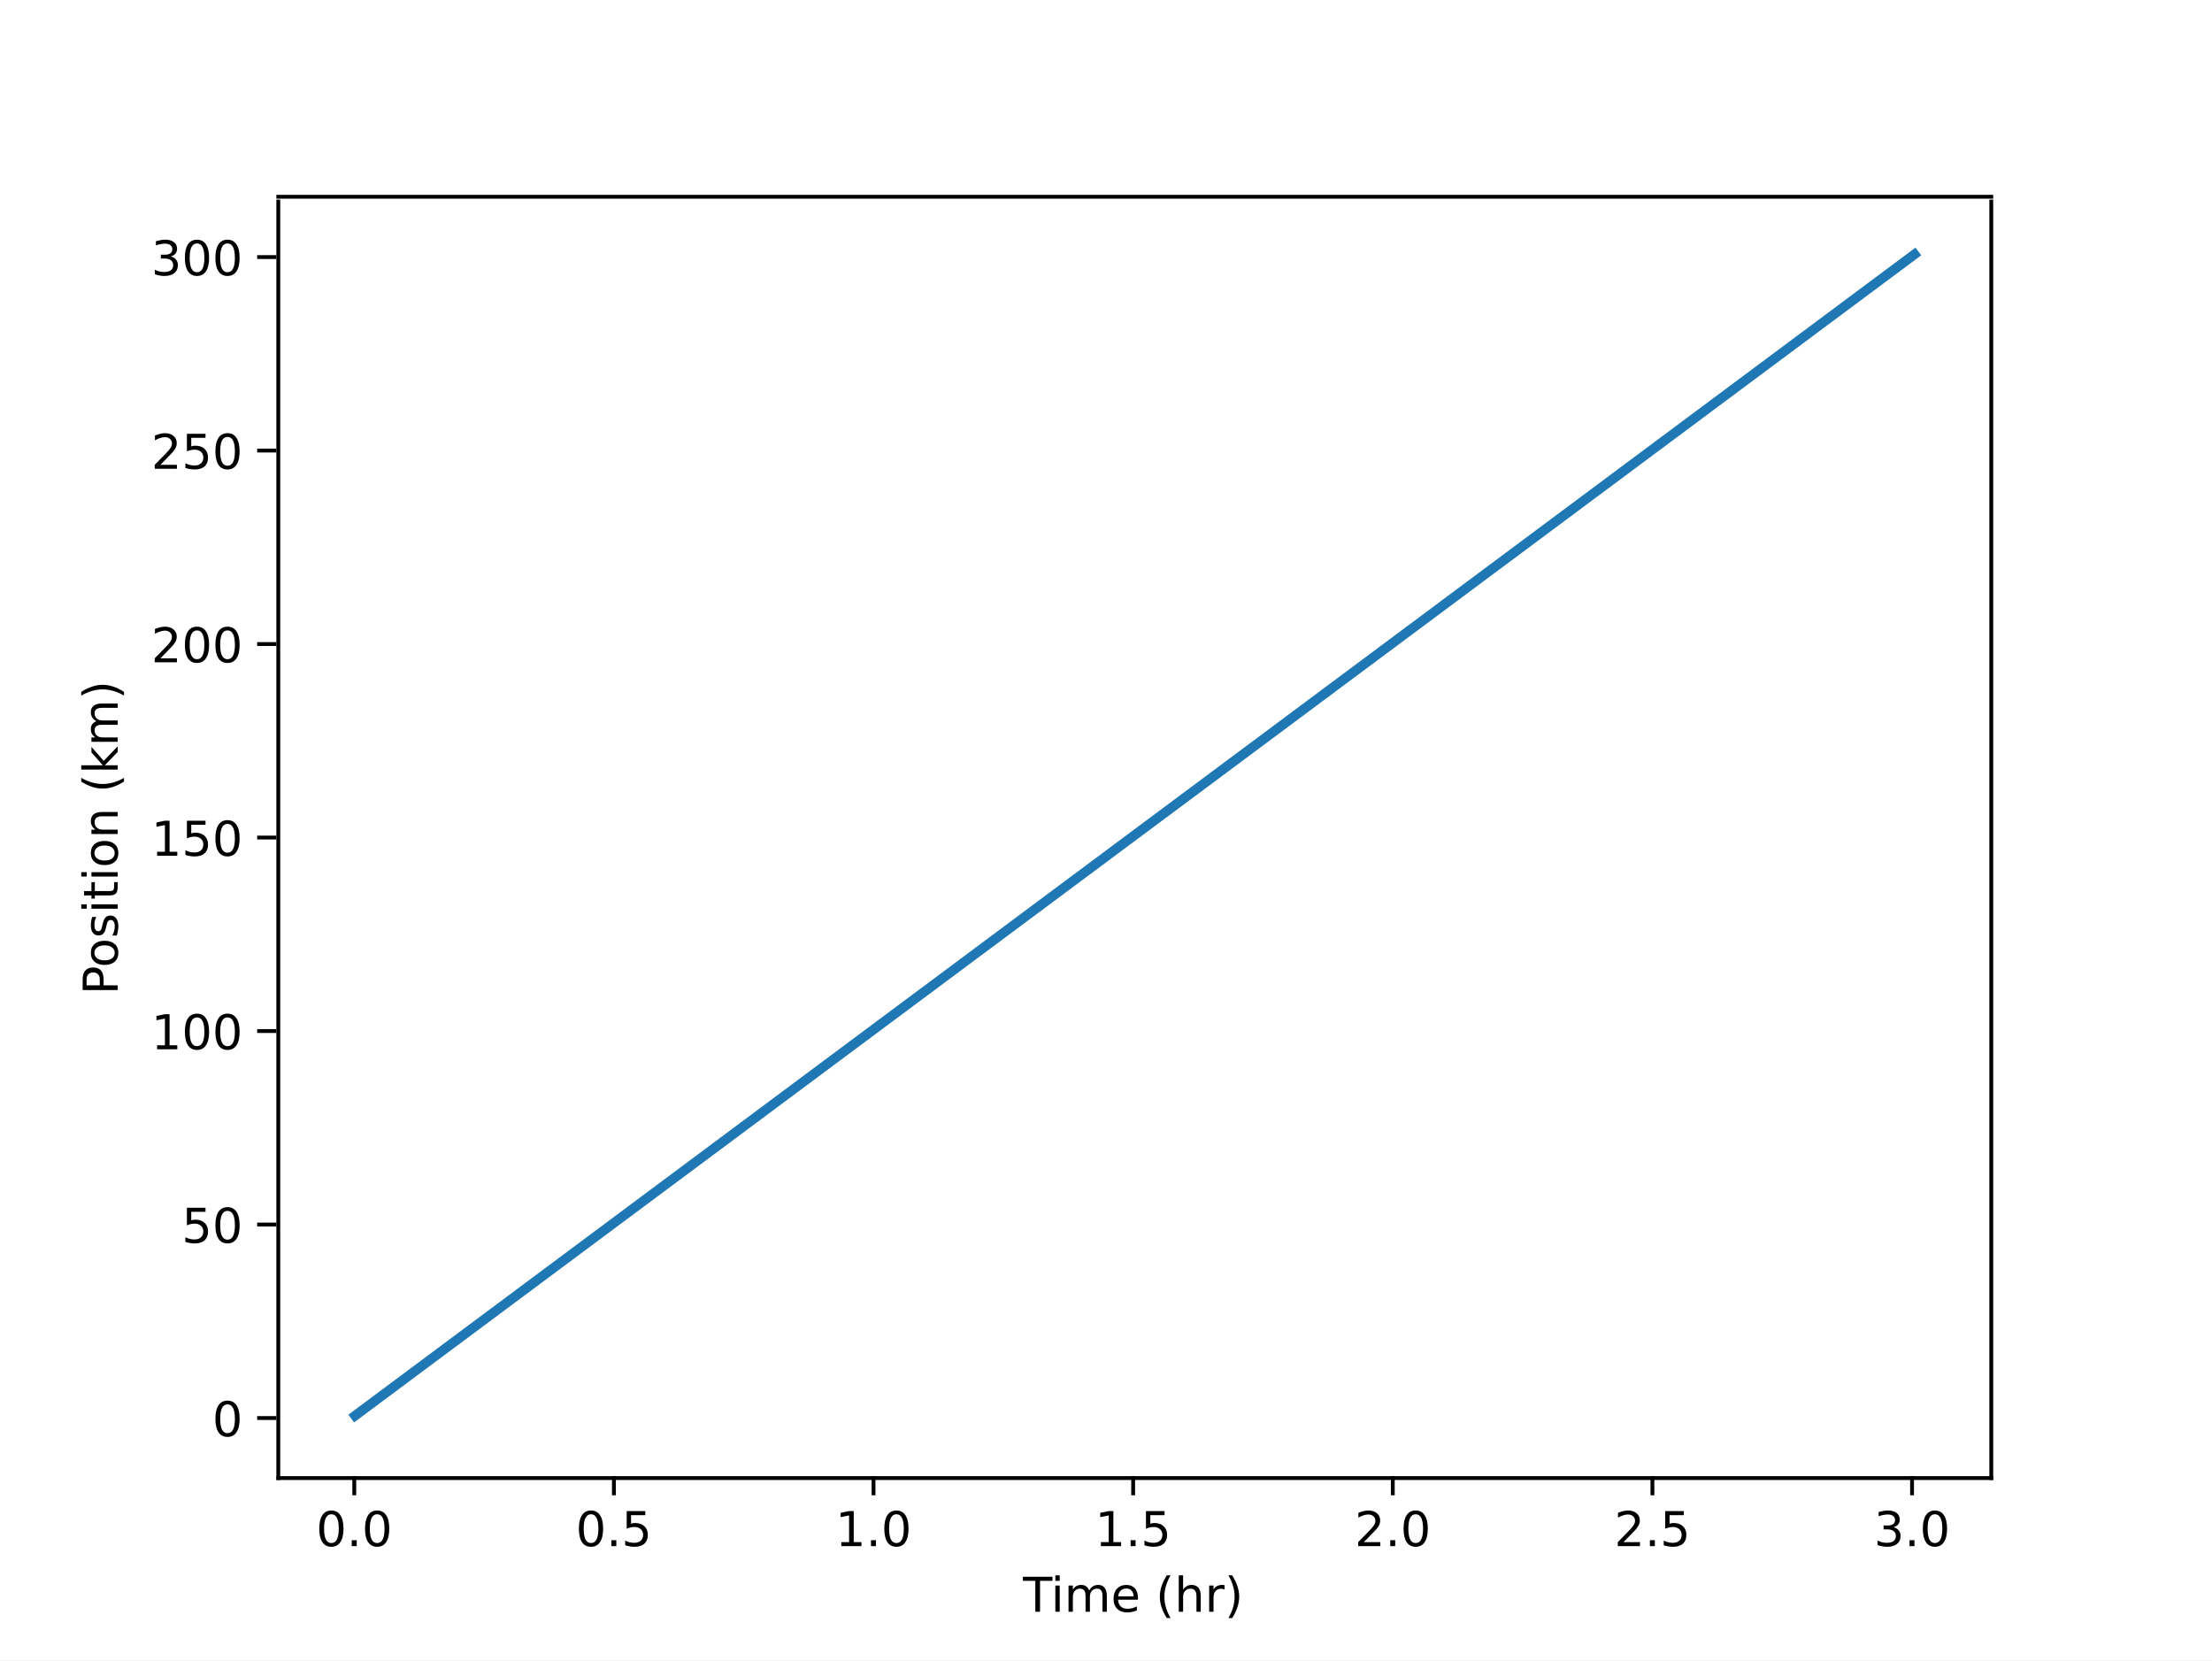
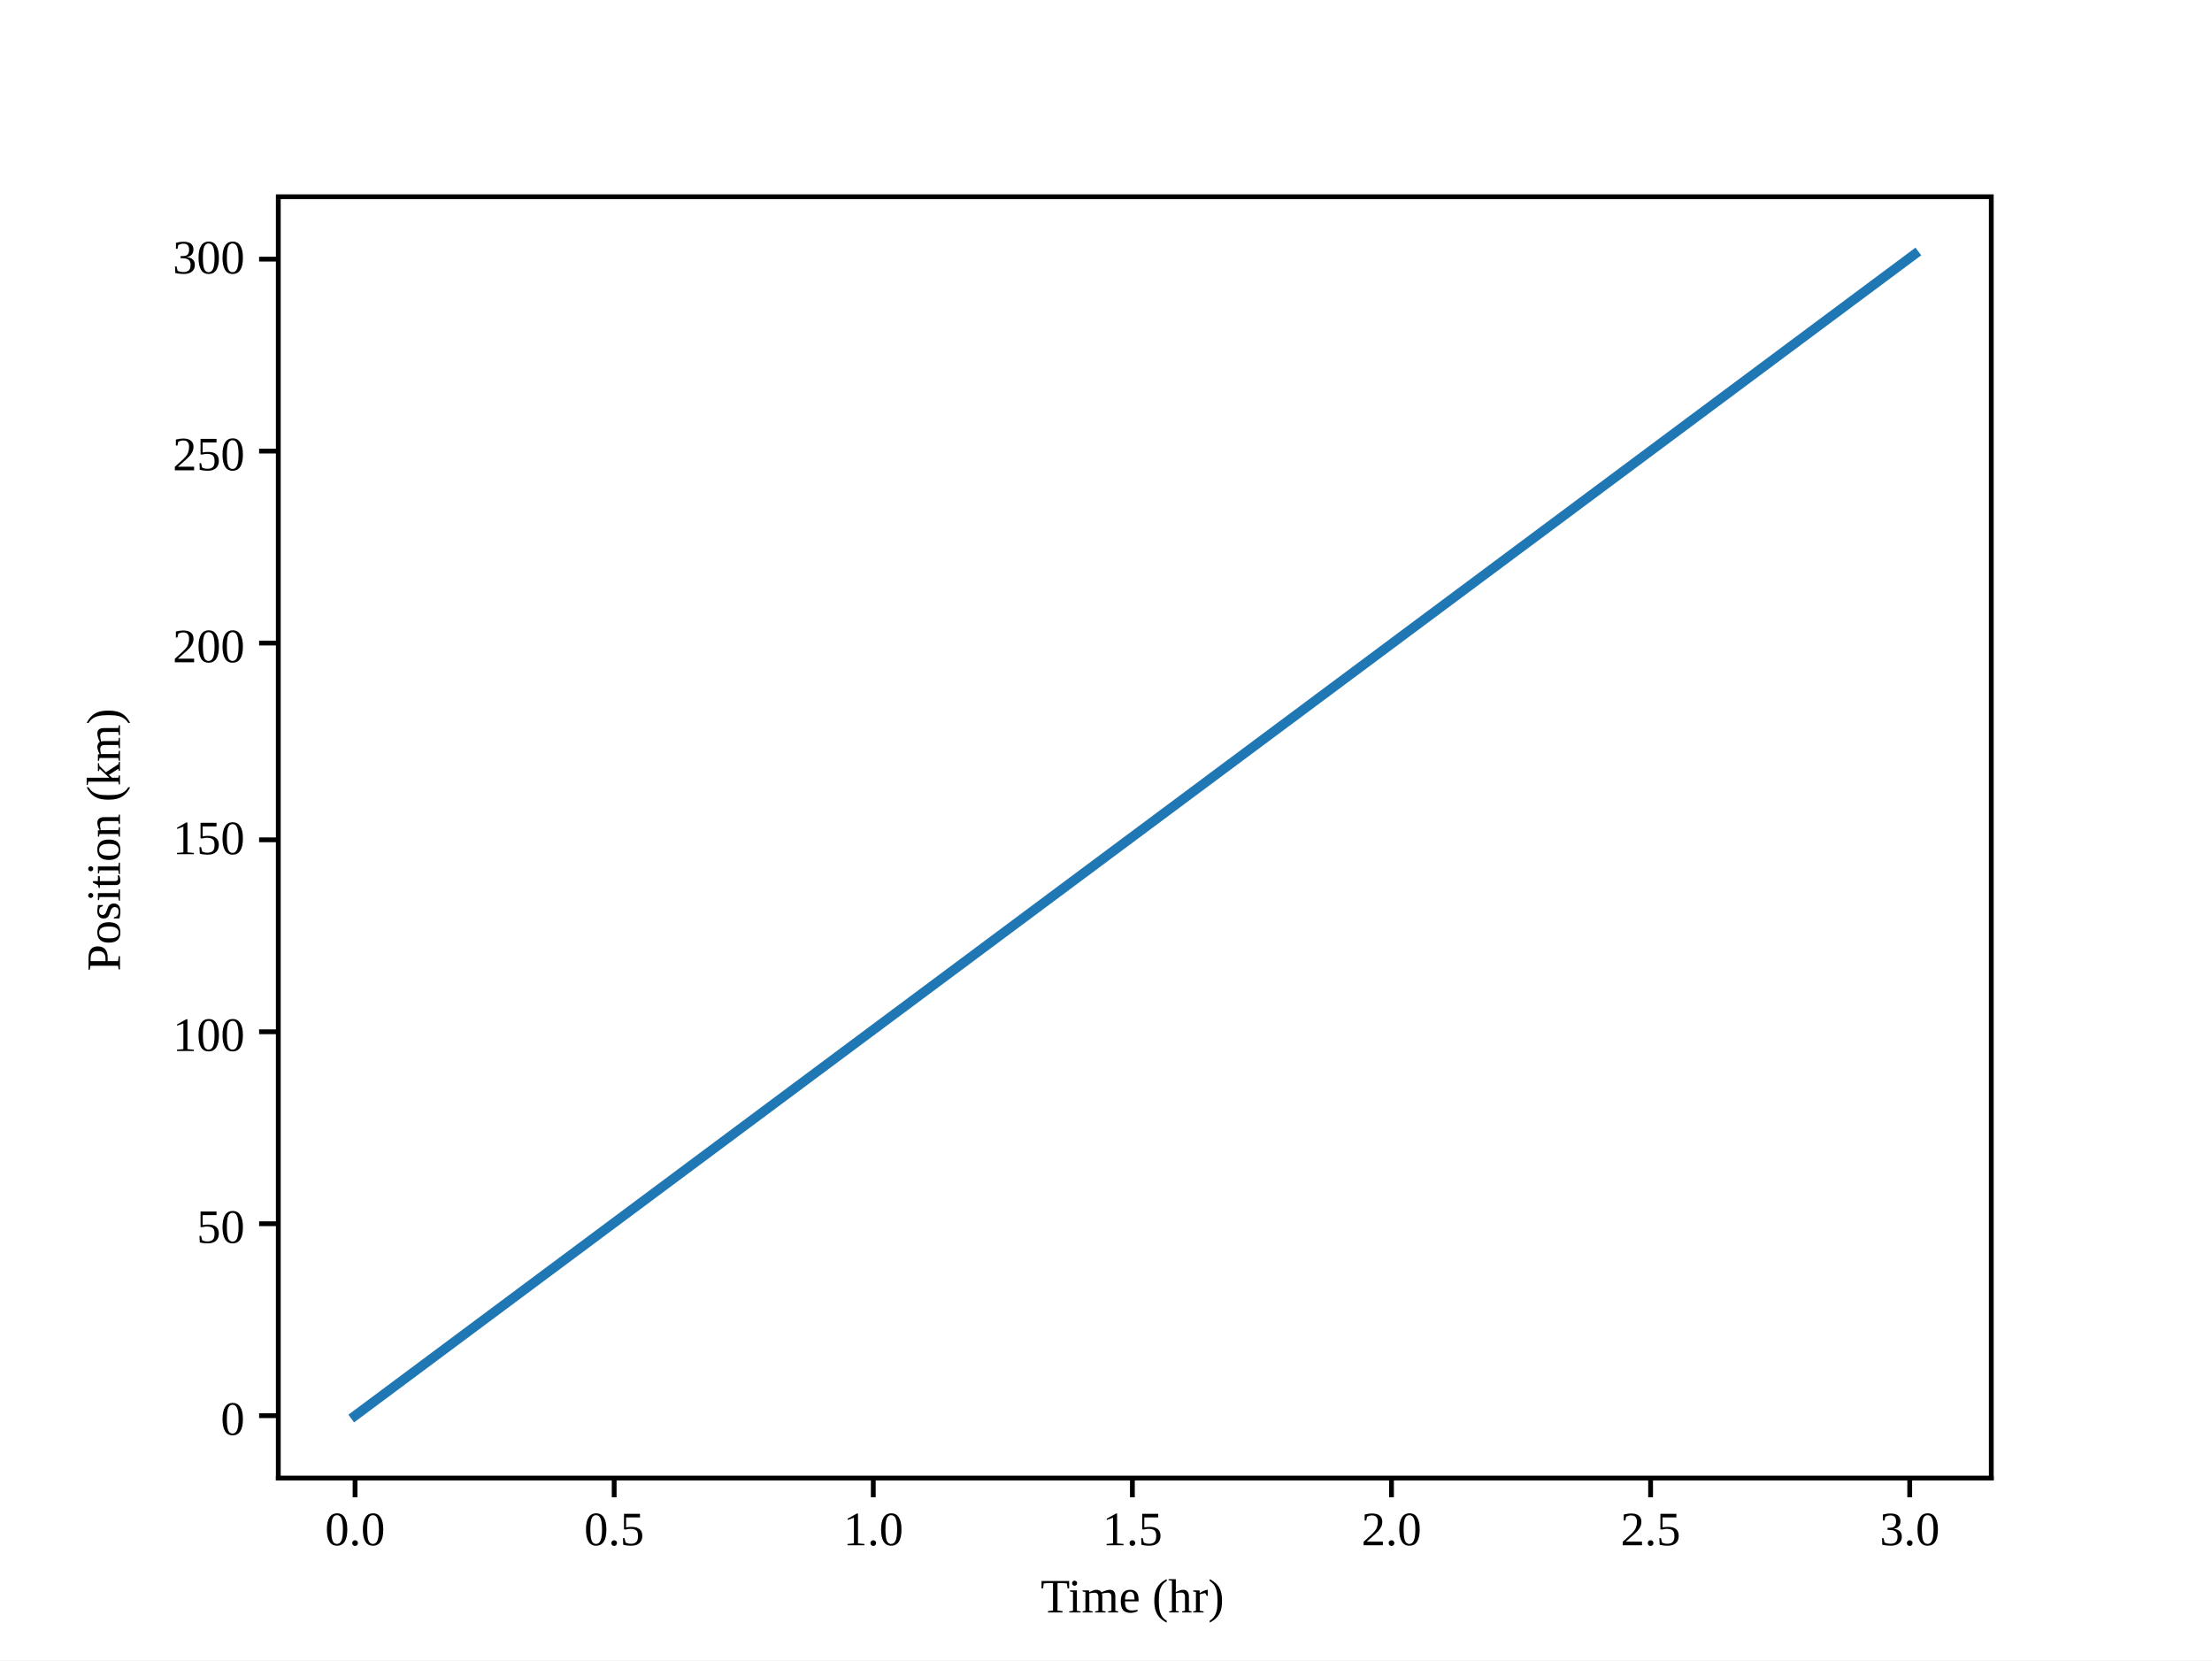
<svg xmlns="http://www.w3.org/2000/svg" xmlns:xlink="http://www.w3.org/1999/xlink" width="461pt" height="346pt" version="1.1" viewBox="0 0 461 346">
  <path d="m0 346h461v-346h-461z" fill="#ffffff" />
  <path d="m58 308h357v-266h-357z" fill="#ffffff" />
  <defs>
-     <path id="b" d="m0 0v4" stroke="#000" stroke-width=".8" />
-     <path id="a" d="m0 0h-4" stroke="#000" stroke-width=".8" />
+     <path id="b" d="m0 0v4" stroke="#000" />
+     <path id="a" d="m0 0h-4" stroke="#000" />
    <clipPath id="c">
      <rect x="58" y="41" width="357" height="266" />
    </clipPath>
  </defs>
-   <use x="73.833" y="307.584" stroke="#000" stroke-width=".8" xlink:href="#b" />
-   <text x="73.833" y="322.182" font-family="DejaVu Sans" font-size="10px" text-anchor="middle">0.0</text>
-   <use x="127.942" y="307.584" stroke="#000" stroke-width=".8" xlink:href="#b" />
-   <text x="127.942" y="322.182" font-family="DejaVu Sans" font-size="10px" text-anchor="middle">0.5</text>
-   <use x="182.051" y="307.584" stroke="#000" stroke-width=".8" xlink:href="#b" />
-   <text x="182.051" y="322.182" font-family="DejaVu Sans" font-size="10px" text-anchor="middle">1.0</text>
-   <use x="236.16" y="307.584" stroke="#000" stroke-width=".8" xlink:href="#b" />
-   <text x="236.16" y="322.182" font-family="DejaVu Sans" font-size="10px" text-anchor="middle">1.5</text>
-   <use x="290.269" y="307.584" stroke="#000" stroke-width=".8" xlink:href="#b" />
-   <text x="290.269" y="322.182" font-family="DejaVu Sans" font-size="10px" text-anchor="middle">2.0</text>
-   <use x="344.378" y="307.584" stroke="#000" stroke-width=".8" xlink:href="#b" />
-   <text x="344.378" y="322.182" font-family="DejaVu Sans" font-size="10px" text-anchor="middle">2.5</text>
-   <use x="398.487" y="307.584" stroke="#000" stroke-width=".8" xlink:href="#b" />
-   <text x="398.487" y="322.182" font-family="DejaVu Sans" font-size="10px" text-anchor="middle">3.0</text>
-   <text x="236.16" y="335.861" font-family="DejaVu Sans" font-size="10px" text-anchor="middle">Time (hr)</text>
-   <use x="57.6" y="295.488" stroke="#000" stroke-width=".8" xlink:href="#a" />
-   <text x="50.6" y="299.287" font-family="DejaVu Sans" font-size="10px" text-anchor="end">0</text>
-   <use x="57.6" y="255.168" stroke="#000" stroke-width=".8" xlink:href="#a" />
-   <text x="50.6" y="258.967" font-family="DejaVu Sans" font-size="10px" text-anchor="end">50</text>
-   <use x="57.6" y="214.848" stroke="#000" stroke-width=".8" xlink:href="#a" />
-   <text x="50.6" y="218.647" font-family="DejaVu Sans" font-size="10px" text-anchor="end">100</text>
-   <use x="57.6" y="174.528" stroke="#000" stroke-width=".8" xlink:href="#a" />
-   <text x="50.6" y="178.327" font-family="DejaVu Sans" font-size="10px" text-anchor="end">150</text>
-   <use x="57.6" y="134.208" stroke="#000" stroke-width=".8" xlink:href="#a" />
-   <text x="50.6" y="138.007" font-family="DejaVu Sans" font-size="10px" text-anchor="end">200</text>
-   <use x="57.6" y="93.888" stroke="#000" stroke-width=".8" xlink:href="#a" />
-   <text x="50.6" y="97.687" font-family="DejaVu Sans" font-size="10px" text-anchor="end">250</text>
-   <use x="57.6" y="53.568" stroke="#000" stroke-width=".8" xlink:href="#a" />
-   <text x="50.6" y="57.367" font-family="DejaVu Sans" font-size="10px" text-anchor="end">300</text>
-   <text transform="rotate(-90 25 175)" x="25.433" y="174.528" font-family="DejaVu Sans" font-size="10px" text-anchor="middle">Position (km)</text>
+   <use x="74" y="308" stroke="#000" xlink:href="#b" />
+   <use x="128" y="308" stroke="#000" xlink:href="#b" />
+   <use x="182" y="308" stroke="#000" xlink:href="#b" />
+   <use x="236" y="308" stroke="#000" xlink:href="#b" />
+   <use x="290" y="308" stroke="#000" xlink:href="#b" />
+   <use x="344" y="308" stroke="#000" xlink:href="#b" />
+   <use x="398" y="308" stroke="#000" xlink:href="#b" />
+   <use x="58" y="295" stroke="#000" xlink:href="#a" />
+   <use x="58" y="255" stroke="#000" xlink:href="#a" />
+   <use x="58" y="215" stroke="#000" xlink:href="#a" />
+   <use x="58" y="175" stroke="#000" xlink:href="#a" />
+   <use x="58" y="134" stroke="#000" xlink:href="#a" />
+   <use x="58" y="94" stroke="#000" xlink:href="#a" />
+   <use x="58" y="54" stroke="#000" xlink:href="#a" />
+   <text x="74" y="322" font-size="10px" text-anchor="middle">0.0</text>
+   <text x="128" y="322" font-size="10px" text-anchor="middle">0.5</text>
+   <text x="182" y="322" font-size="10px" text-anchor="middle">1.0</text>
+   <text x="236" y="322" font-size="10px" text-anchor="middle">1.5</text>
+   <text x="290" y="322" font-size="10px" text-anchor="middle">2.0</text>
+   <text x="344" y="322" font-size="10px" text-anchor="middle">2.5</text>
+   <text x="398" y="322" font-size="10px" text-anchor="middle">3.0</text>
+   <text x="236" y="336" font-size="10px" text-anchor="middle">Time (hr)</text>
+   <text x="51" y="299" font-size="10px" text-anchor="end">0</text>
+   <text x="51" y="259" font-size="10px" text-anchor="end">50</text>
+   <text x="51" y="219" font-size="10px" text-anchor="end">100</text>
+   <text x="51" y="178" font-size="10px" text-anchor="end">150</text>
+   <text x="51" y="138" font-size="10px" text-anchor="end">200</text>
+   <text x="51" y="98" font-size="10px" text-anchor="end">250</text>
+   <text x="51" y="57" font-size="10px" text-anchor="end">300</text>
+   <text transform="rotate(-90 25 175)" x="25" y="175" font-size="10px" text-anchor="middle">Position (km)</text>
  <path d="m74 295 325-242" clip-path="url(#c)" fill="none" stroke="#1f77b4" stroke-linecap="square" stroke-width="2" />
-   <path d="m58 308v-266" fill="none" stroke="#000" stroke-linecap="square" stroke-width=".8" />
-   <path d="m415 308v-266" fill="none" stroke="#000" stroke-linecap="square" stroke-width=".8" />
-   <path d="m58 308h357" fill="none" stroke="#000" stroke-linecap="square" stroke-width=".8" />
-   <path d="m58 41h357" fill="none" stroke="#000" stroke-linecap="square" stroke-width=".8" />
+   <path d="m58 308v-266" fill="none" stroke="#000" stroke-linecap="square" />
+   <path d="m415 308v-266" fill="none" stroke="#000" stroke-linecap="square" />
+   <path d="m58 308h357" fill="none" stroke="#000" stroke-linecap="square" />
+   <path d="m58 41h357" fill="none" stroke="#000" stroke-linecap="square" />
</svg>
